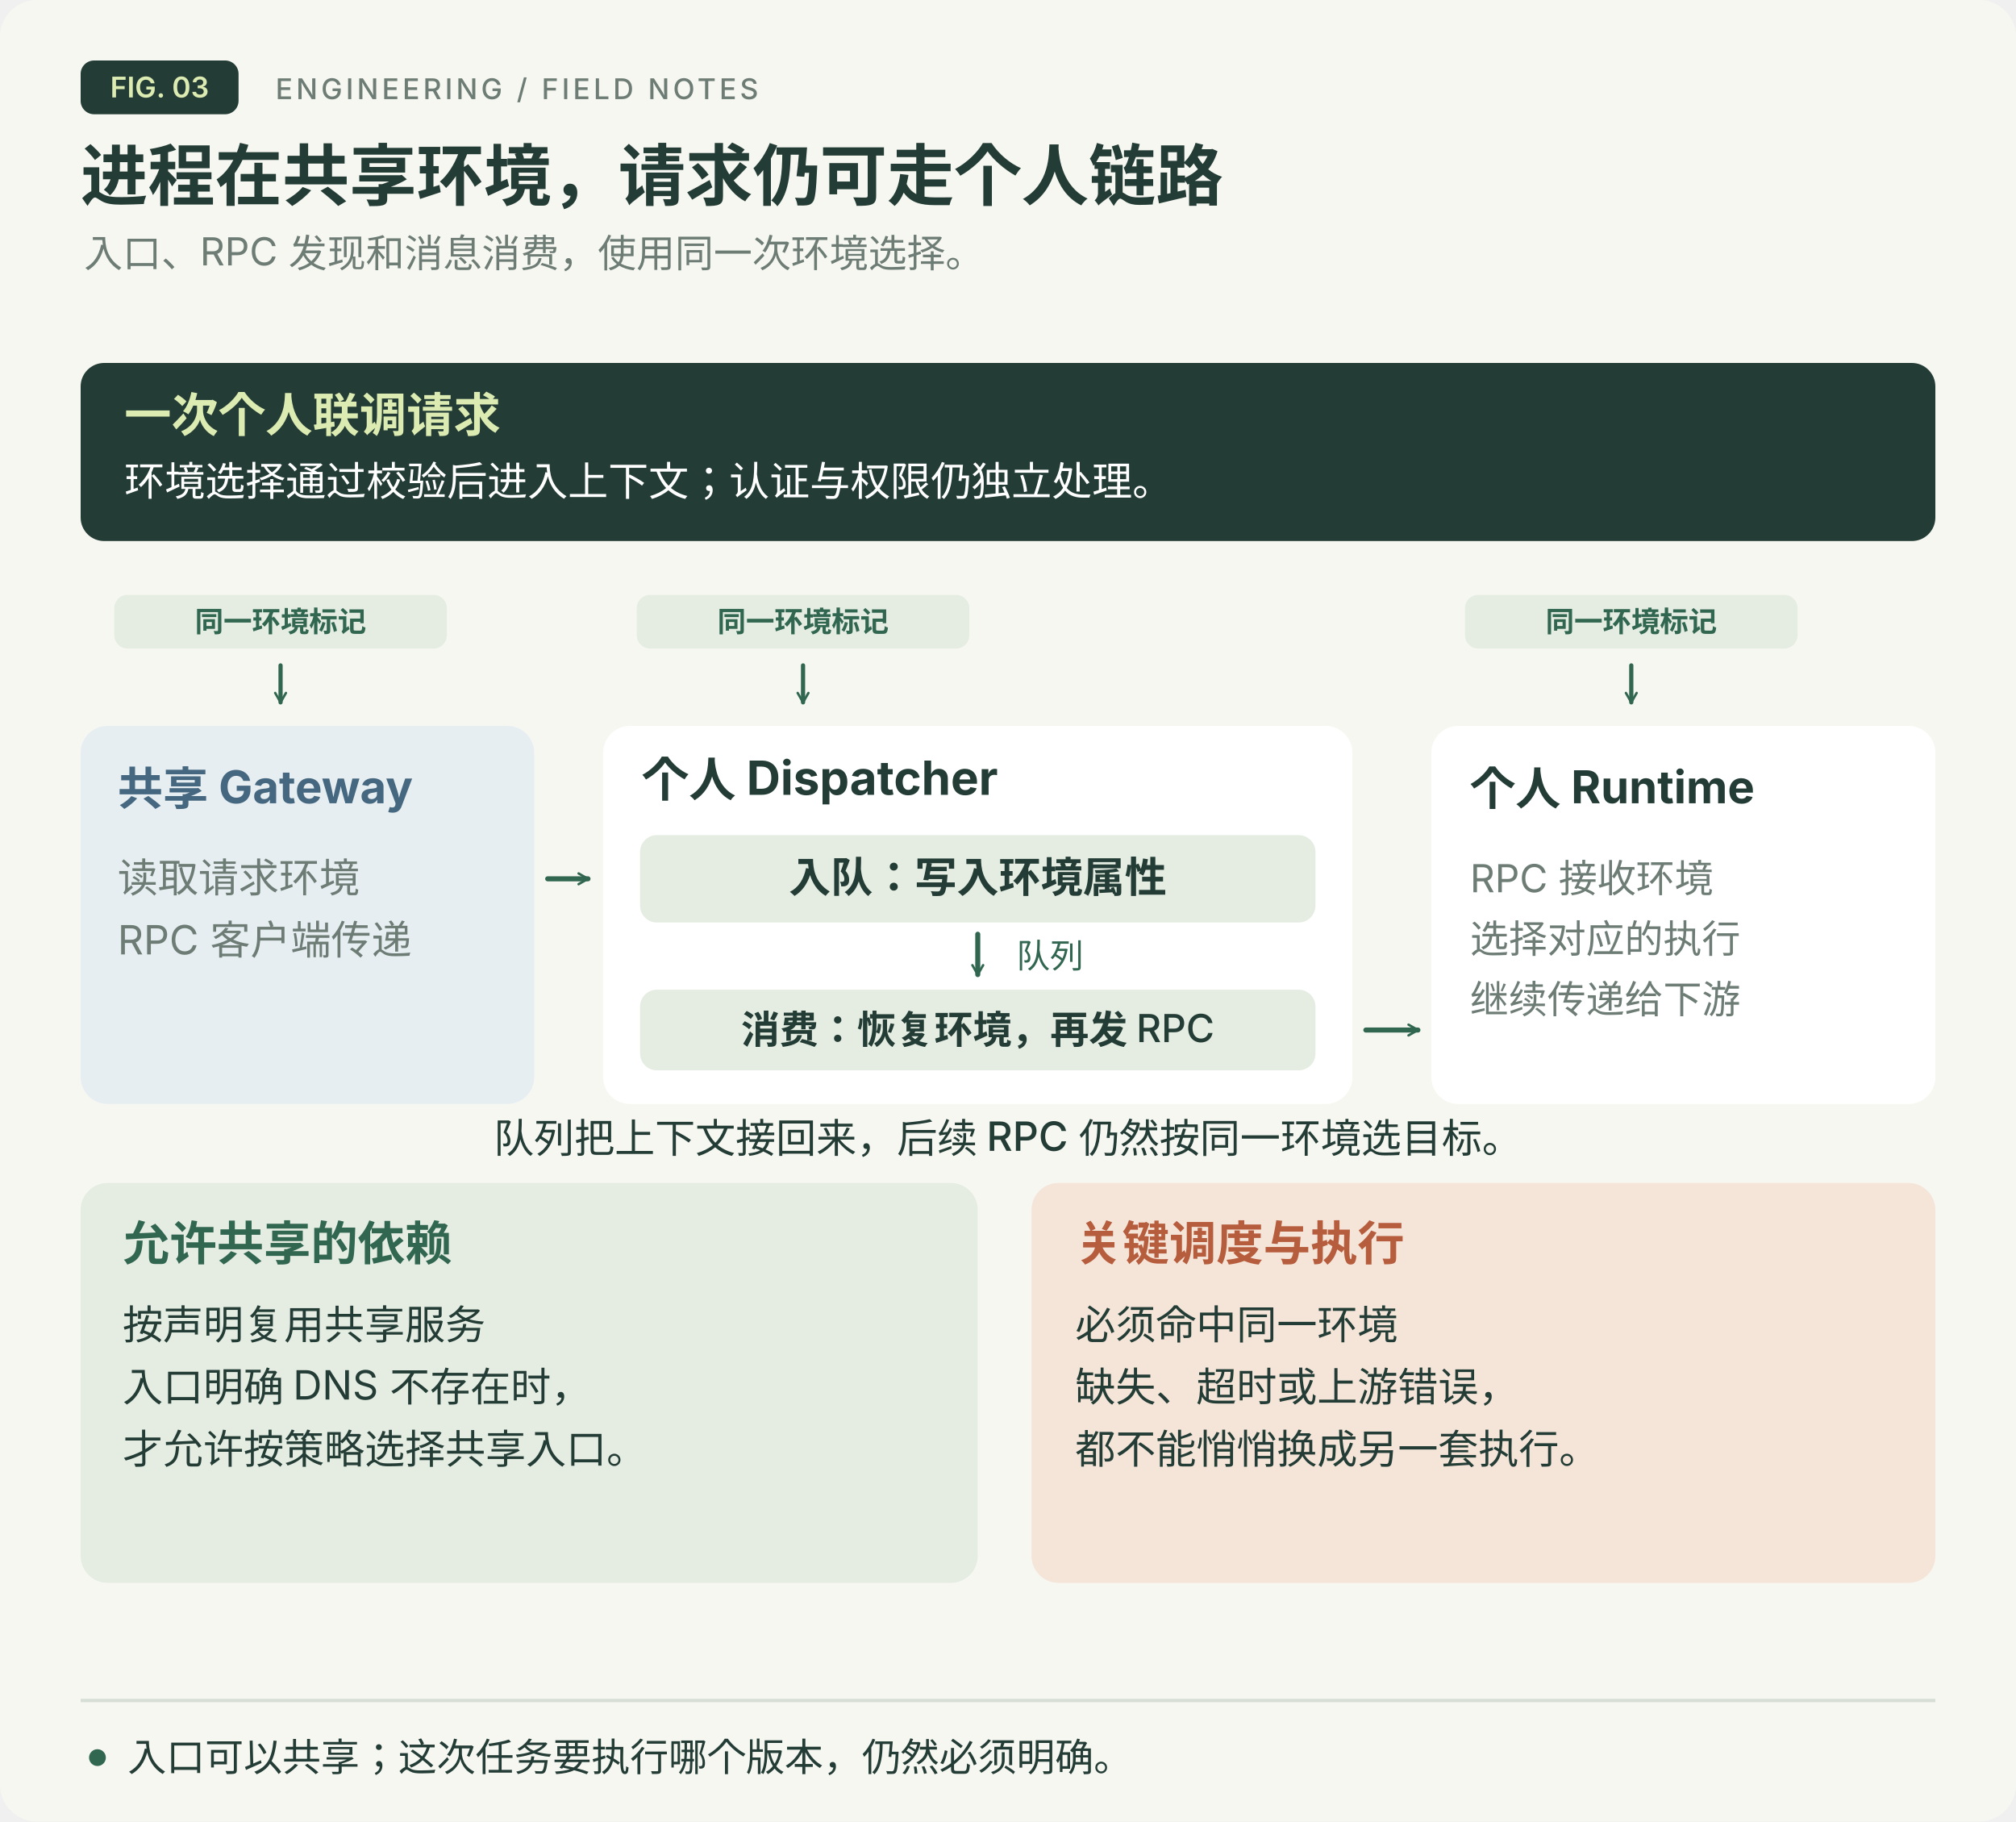
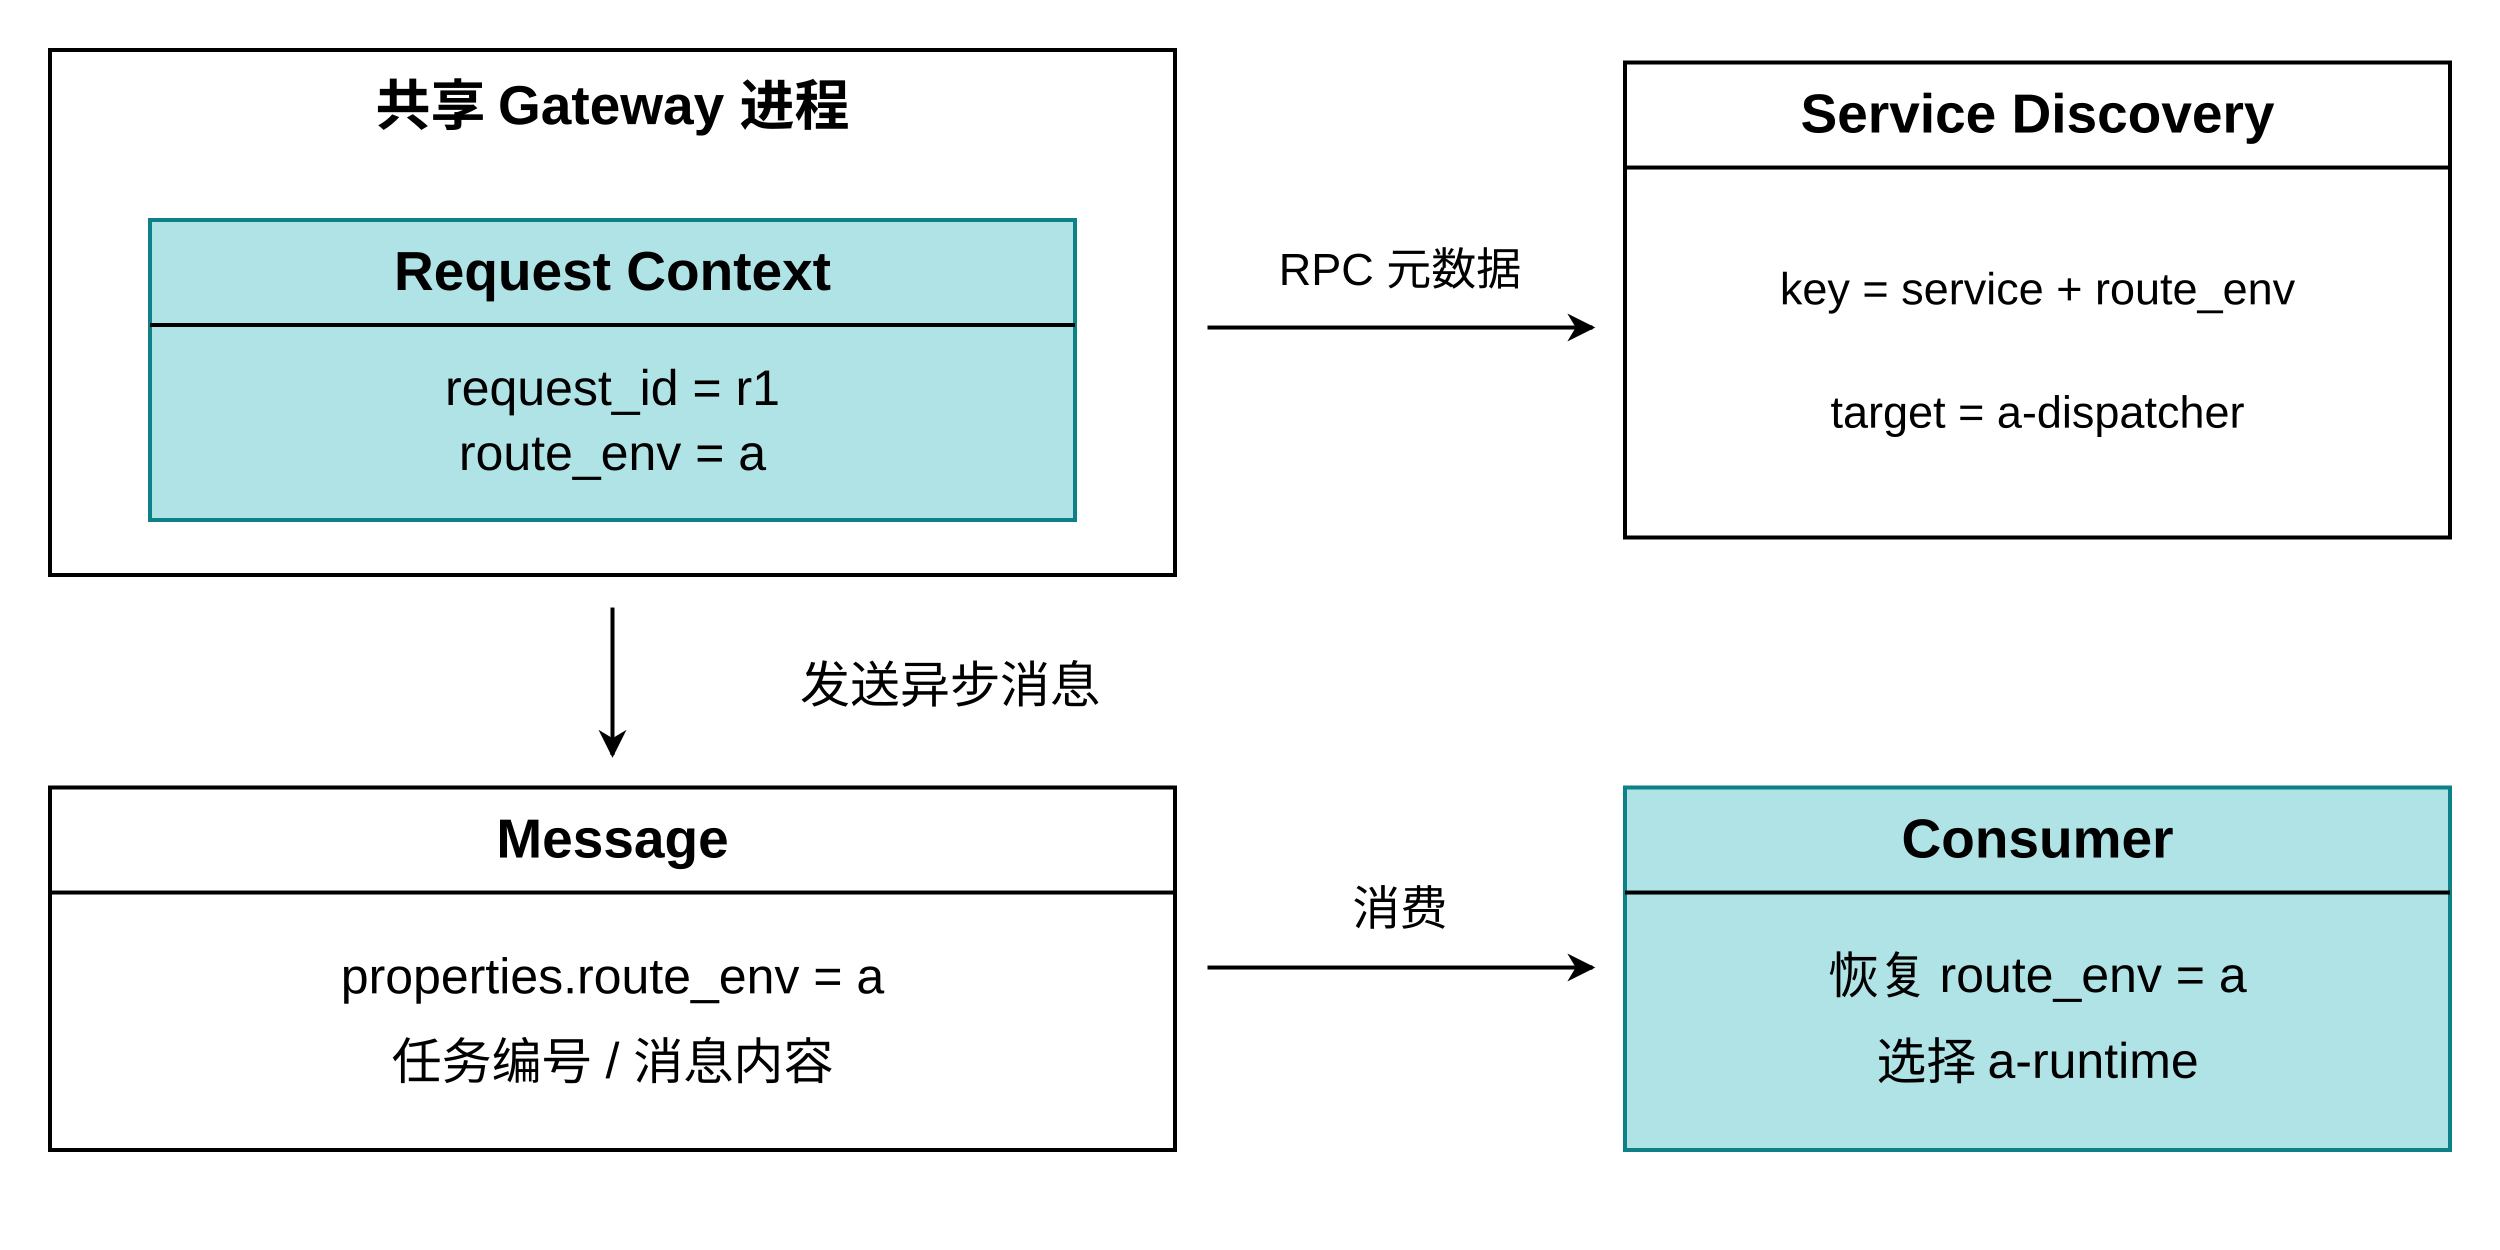
- <svg xmlns="http://www.w3.org/2000/svg" width="1200" height="1084" viewBox="0 0 1200 1084" role="img" aria-labelledby="rdfig-19-title rdfig-19-desc" font-family="-apple-system,BlinkMacSystemFont,'PingFang SC','Microsoft YaHei',sans-serif">
+ <svg xmlns="http://www.w3.org/2000/svg" width="1000" height="500" viewBox="0 0 1000 500" role="img" aria-labelledby="title" font-family="Arial,Helvetica,PingFang SC,Microsoft YaHei,sans-serif">
  <defs>
-     <marker id="rdfig-19-arrow" viewBox="0 0 10 10" refX="8" refY="5" markerWidth="8" markerHeight="8" orient="auto-start-reverse" markerUnits="userSpaceOnUse">
-       <path d="M 1 1 L 8 5 L 1 9" fill="none" stroke="#316650" stroke-width="1.8" stroke-linecap="round" stroke-linejoin="round" />
-     </marker>
-     <marker id="rdfig-19-warm" viewBox="0 0 10 10" refX="8" refY="5" markerWidth="8" markerHeight="8" orient="auto-start-reverse" markerUnits="userSpaceOnUse">
-       <path d="M 1 1 L 8 5 L 1 9" fill="none" stroke="#B65D3D" stroke-width="1.8" stroke-linecap="round" stroke-linejoin="round" />
+     <marker id="arrow" viewBox="0 0 10 10" refX="9" refY="5" markerWidth="7" markerHeight="7" orient="auto-start-reverse">
+       <path d="M0 0 L10 5 L0 10 L3 5Z" fill="#000" />
    </marker>
  </defs>
-   <rect width="1200" height="1084" rx="22" fill="#F7F7F2" />
-   <rect x="48" y="36" width="94" height="32" rx="8" fill="#233C35" stroke="none" stroke-width="1" />
-   <text x="95" y="58" fill="#DCEBB1" font-size="17" font-weight="600" text-anchor="middle">FIG. 03</text>
-   <text x="164" y="59" fill="#6D7D75" font-size="17" font-weight="500" text-anchor="start" letter-spacing="2">ENGINEERING / FIELD NOTES</text>
-   <text x="48" y="119" fill="#233C35" font-size="40" font-weight="650" text-anchor="start">进程在共享环境，请求仍可走个人链路</text>
-   <text x="50" y="159" fill="#6D7D75" font-size="23" font-weight="400" text-anchor="start">入口、RPC 发现和消息消费，使用同一次环境选择。</text>
-   <rect x="48" y="216" width="1104" height="106" rx="14" fill="#233C35" stroke="none" stroke-width="1" />
-   <text x="74" y="257" fill="#DCEBB1" font-size="28" font-weight="650" text-anchor="start">一次个人联调请求</text>
-   <text x="74" y="295" fill="#FFFFFF" font-size="24" font-weight="400" text-anchor="start">环境选择通过校验后进入上下文；认证与权限仍独立处理。</text>
-   <rect x="68" y="354" width="198" height="32" rx="8" fill="#E5EDE2" stroke="none" stroke-width="1" />
-   <text x="167" y="376" fill="#316650" font-size="17" font-weight="600" text-anchor="middle">同一环境标记</text>
-   <path d="M 167 396 V 418" fill="none" stroke="#316650" stroke-width="2.5" stroke-linecap="round" stroke-linejoin="round" marker-end="url(#rdfig-19-arrow)" />
-   <rect x="379" y="354" width="198" height="32" rx="8" fill="#E5EDE2" stroke="none" stroke-width="1" />
-   <text x="478" y="376" fill="#316650" font-size="17" font-weight="600" text-anchor="middle">同一环境标记</text>
-   <path d="M 478 396 V 418" fill="none" stroke="#316650" stroke-width="2.5" stroke-linecap="round" stroke-linejoin="round" marker-end="url(#rdfig-19-arrow)" />
-   <rect x="872" y="354" width="198" height="32" rx="8" fill="#E5EDE2" stroke="none" stroke-width="1" />
-   <text x="971" y="376" fill="#316650" font-size="17" font-weight="600" text-anchor="middle">同一环境标记</text>
-   <path d="M 971 396 V 418" fill="none" stroke="#316650" stroke-width="2.5" stroke-linecap="round" stroke-linejoin="round" marker-end="url(#rdfig-19-arrow)" />
-   <rect x="48" y="432" width="270" height="225" rx="16" fill="#E7EEF2" stroke="none" stroke-width="1" />
-   <text x="70" y="479" fill="#45677F" font-size="27" font-weight="650" text-anchor="start">共享 Gateway</text>
-   <text x="70" y="531" fill="#6D7D75" font-size="24" font-weight="400" text-anchor="start">读取请求环境</text>
-   <text x="70" y="568" fill="#6D7D75" font-size="24" font-weight="400" text-anchor="start">RPC 客户端传递</text>
-   <rect x="359" y="432" width="446" height="225" rx="16" fill="#FFFFFF" stroke="none" stroke-width="1" />
-   <text x="382" y="474" fill="#233C35" font-size="28" font-weight="650" text-anchor="start">个人 Dispatcher</text>
-   <rect x="381" y="497" width="402" height="52" rx="10" fill="#E5EDE2" stroke="none" stroke-width="1" />
-   <text x="582" y="531" fill="#233C35" font-size="25" font-weight="550" text-anchor="middle">入队：写入环境属性</text>
-   <path d="M 582 556 V 580" fill="none" stroke="#316650" stroke-width="3" stroke-linecap="round" stroke-linejoin="round" marker-end="url(#rdfig-19-arrow)" />
-   <text x="605" y="576" fill="#316650" font-size="20" font-weight="500" text-anchor="start">队列</text>
-   <rect x="381" y="589" width="402" height="48" rx="10" fill="#E5EDE2" stroke="none" stroke-width="1" />
-   <text x="582" y="621" fill="#233C35" font-size="23" font-weight="550" text-anchor="middle">消费：恢复环境，再发 RPC</text>
-   <rect x="852" y="432" width="300" height="225" rx="16" fill="#FFFFFF" stroke="none" stroke-width="1" />
-   <text x="875" y="479" fill="#233C35" font-size="27" font-weight="650" text-anchor="start">个人 Runtime</text>
-   <text x="875" y="531" fill="#6D7D75" font-size="23" font-weight="400" text-anchor="start">RPC 接收环境</text>
-   <text x="875" y="567" fill="#6D7D75" font-size="23" font-weight="400" text-anchor="start">选择对应的执行</text>
-   <text x="875" y="603" fill="#6D7D75" font-size="23" font-weight="400" text-anchor="start">继续传递给下游</text>
-   <path d="M 326 523 H 350" fill="none" stroke="#316650" stroke-width="3" stroke-linecap="round" stroke-linejoin="round" marker-end="url(#rdfig-19-arrow)" />
-   <path d="M 813 613 H 844" fill="none" stroke="#316650" stroke-width="3" stroke-linecap="round" stroke-linejoin="round" marker-end="url(#rdfig-19-arrow)" />
-   <text x="600" y="686" fill="#233C35" font-size="24" font-weight="500" text-anchor="middle">队列把上下文接回来，后续 RPC 仍然按同一环境选目标。</text>
-   <rect x="48" y="704" width="534" height="238" rx="16" fill="#E5EDE2" stroke="none" stroke-width="1" />
-   <rect x="614" y="704" width="538" height="238" rx="16" fill="#F5E5D9" stroke="none" stroke-width="1" />
-   <text x="73" y="750" fill="#316650" font-size="28" font-weight="650" text-anchor="start">允许共享的依赖</text>
-   <text x="73" y="797" fill="#233C35" font-size="24" font-weight="400" text-anchor="start">按声明复用共享服务</text>
-   <text x="73" y="834" fill="#233C35" font-size="24" font-weight="400" text-anchor="start">入口明确 DNS 不存在时，</text>
-   <text x="73" y="871" fill="#233C35" font-size="24" font-weight="400" text-anchor="start">才允许按策略选择共享入口。</text>
-   <text x="640" y="750" fill="#B65D3D" font-size="28" font-weight="650" text-anchor="start">关键调度与执行</text>
-   <text x="640" y="797" fill="#233C35" font-size="24" font-weight="400" text-anchor="start">必须命中同一环境</text>
-   <text x="640" y="834" fill="#233C35" font-size="24" font-weight="400" text-anchor="start">缺失、超时或上游错误，</text>
-   <text x="640" y="871" fill="#233C35" font-size="24" font-weight="400" text-anchor="start">都不能悄悄换成另一套执行。</text>
-   <line x1="48" y1="1012" x2="1152" y2="1012" stroke="#D7DED5" stroke-width="2" />
-   <circle cx="58" cy="1046" r="5" fill="#316650" stroke="none" stroke-width="1" />
-   <text x="76" y="1054" fill="#233C35" font-size="23" font-weight="500" text-anchor="start">入口可以共享；这次任务要执行哪个版本，仍然必须明确。</text>
+   <rect width="1000" height="500" fill="#fff" />
+   <rect x="20" y="20" width="450" height="210" fill="#ffffff" stroke="#000000" stroke-width="1.6" />
+   <text x="245.0" y="50" text-anchor="middle" font-size="22" font-weight="600" fill="#000">共享 Gateway 进程</text>
+   <rect x="60" y="88" width="370" height="120" fill="#b0e3e6" stroke="#0e8088" stroke-width="1.6" />
+   <text x="245.0" y="116" text-anchor="middle" font-size="22" font-weight="600" fill="#000">Request Context</text>
+   <path d="M60 130 H430" fill="none" stroke="#000" stroke-width="1.6" stroke-linejoin="round" />
+   <text x="245.0" y="162.0" text-anchor="middle" font-size="20" font-weight="400" fill="#000">request_id = r1</text>
+   <text x="245.0" y="188.0" text-anchor="middle" font-size="20" font-weight="400" fill="#000">route_env = a</text>
+   <rect x="650" y="25" width="330" height="190" fill="#ffffff" stroke="#000000" stroke-width="1.6" />
+   <text x="815.0" y="53" text-anchor="middle" font-size="22" font-weight="600" fill="#000">Service Discovery</text>
+   <path d="M650 67 H980" fill="none" stroke="#000" stroke-width="1.6" stroke-linejoin="round" />
+   <text x="815.0" y="121.733" text-anchor="middle" font-size="18" font-weight="400" fill="#000">key = service + route_env</text>
+   <text x="815.0" y="171.067" text-anchor="middle" font-size="18" font-weight="400" fill="#000">target = a-dispatcher</text>
+   <path d="M483 131 L637 131" fill="none" stroke="#000" stroke-width="1.6" stroke-linejoin="round" marker-end="url(#arrow)" />
+   <text x="560" y="114" text-anchor="middle" font-size="18" font-weight="400" fill="#000">RPC 元数据</text>
+   <path d="M245 243 L245 302" fill="none" stroke="#000" stroke-width="1.6" stroke-linejoin="round" marker-end="url(#arrow)" />
+   <text x="380" y="281" text-anchor="middle" font-size="20" font-weight="400" fill="#000">发送异步消息</text>
+   <rect x="20" y="315" width="450" height="145" fill="#ffffff" stroke="#000000" stroke-width="1.6" />
+   <text x="245.0" y="343" text-anchor="middle" font-size="22" font-weight="600" fill="#000">Message</text>
+   <path d="M20 357 H470" fill="none" stroke="#000" stroke-width="1.6" stroke-linejoin="round" />
+   <text x="245.0" y="397.333" text-anchor="middle" font-size="20" font-weight="400" fill="#000">properties.route_env = a</text>
+   <text x="245.0" y="431.667" text-anchor="middle" font-size="20" font-weight="400" fill="#000">任务编号 / 消息内容</text>
+   <rect x="650" y="315" width="330" height="145" fill="#b0e3e6" stroke="#0e8088" stroke-width="1.6" />
+   <text x="815.0" y="343" text-anchor="middle" font-size="22" font-weight="600" fill="#000">Consumer</text>
+   <path d="M650 357 H980" fill="none" stroke="#000" stroke-width="1.6" stroke-linejoin="round" />
+   <text x="815.0" y="397.333" text-anchor="middle" font-size="20" font-weight="400" fill="#000">恢复 route_env = a</text>
+   <text x="815.0" y="431.667" text-anchor="middle" font-size="20" font-weight="400" fill="#000">选择 a-runtime</text>
+   <path d="M483 387 L637 387" fill="none" stroke="#000" stroke-width="1.6" stroke-linejoin="round" marker-end="url(#arrow)" />
+   <text x="560" y="370" text-anchor="middle" font-size="19" font-weight="400" fill="#000">消费</text>
</svg>
